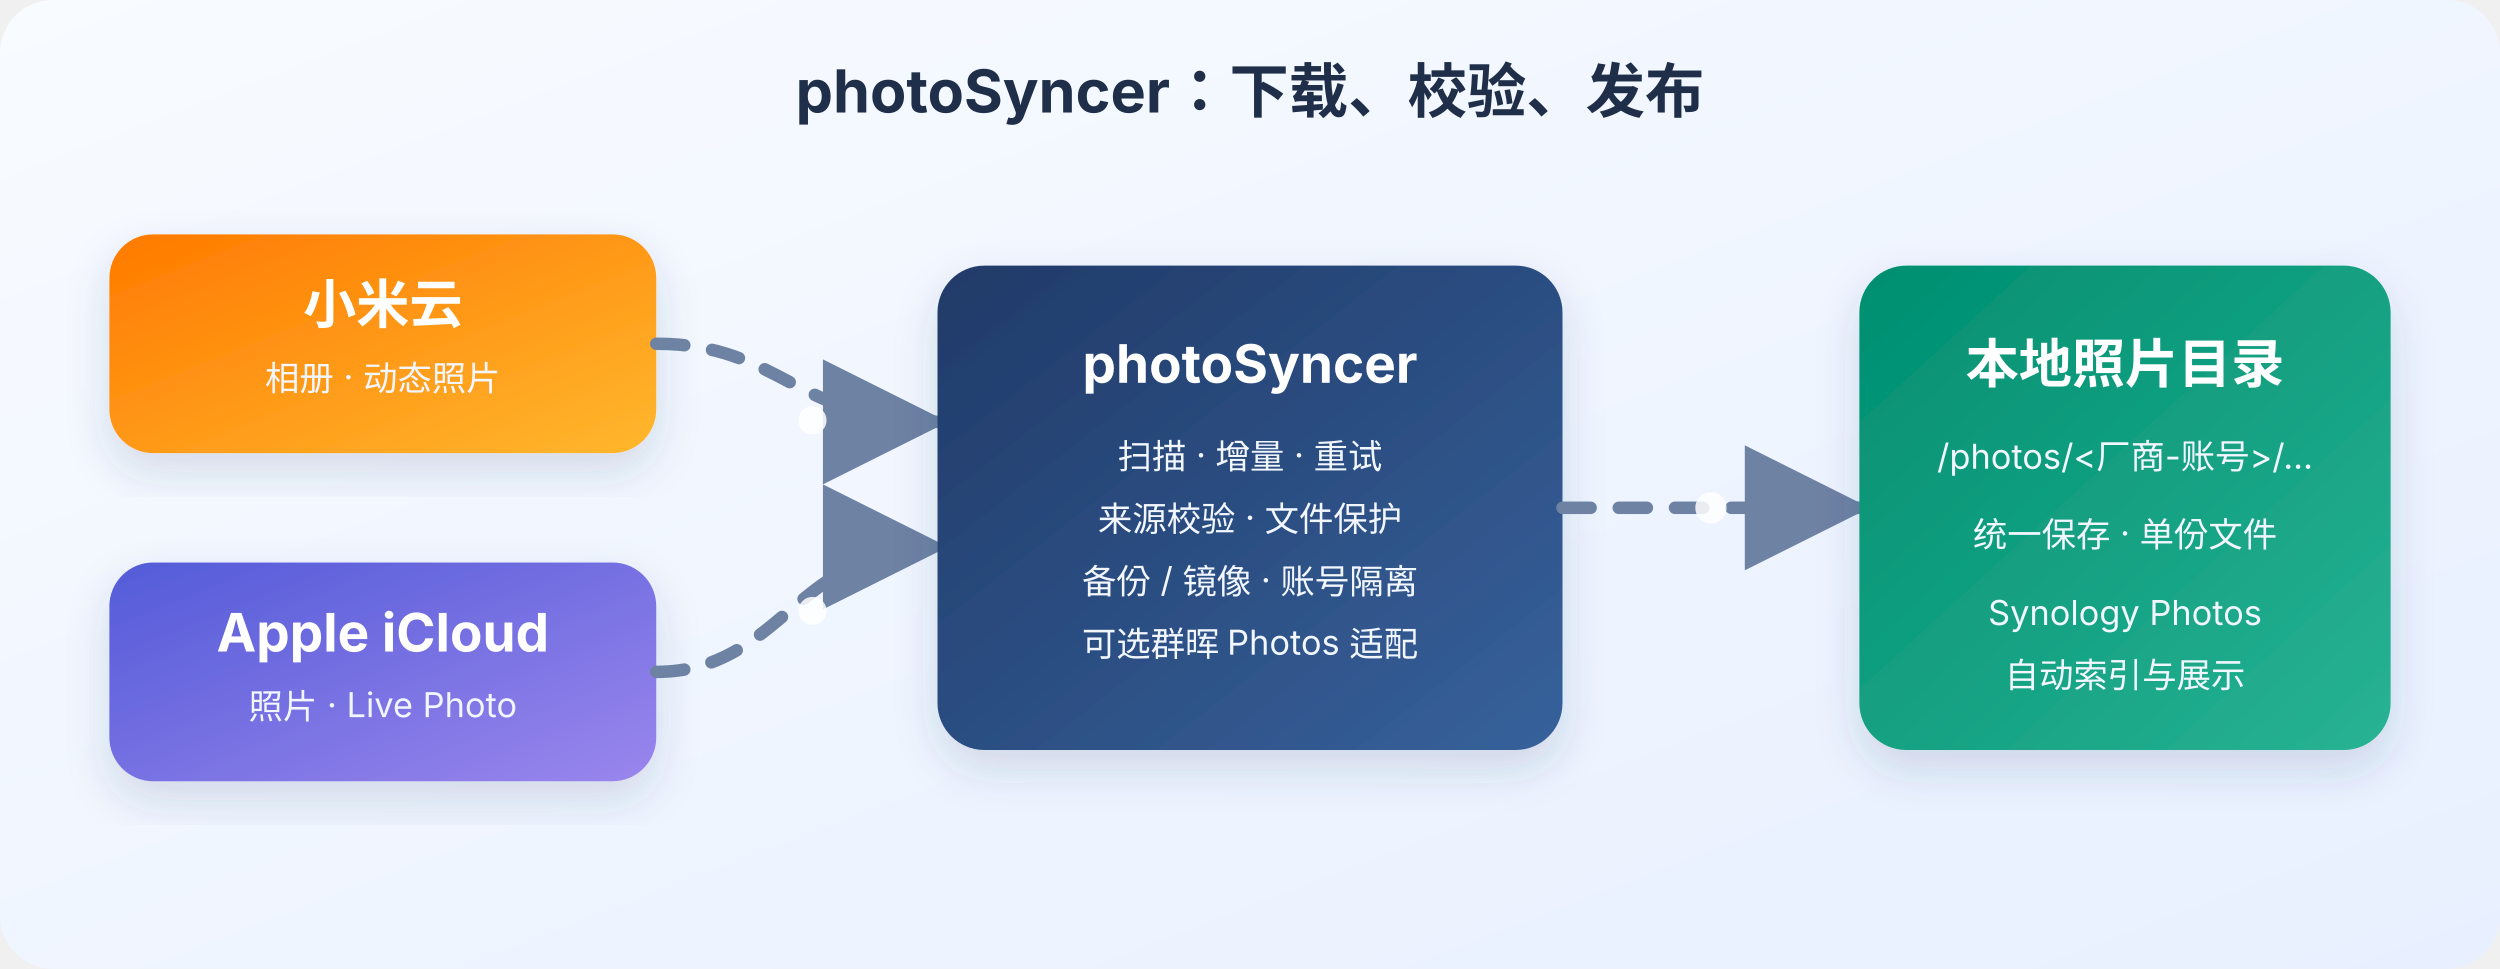
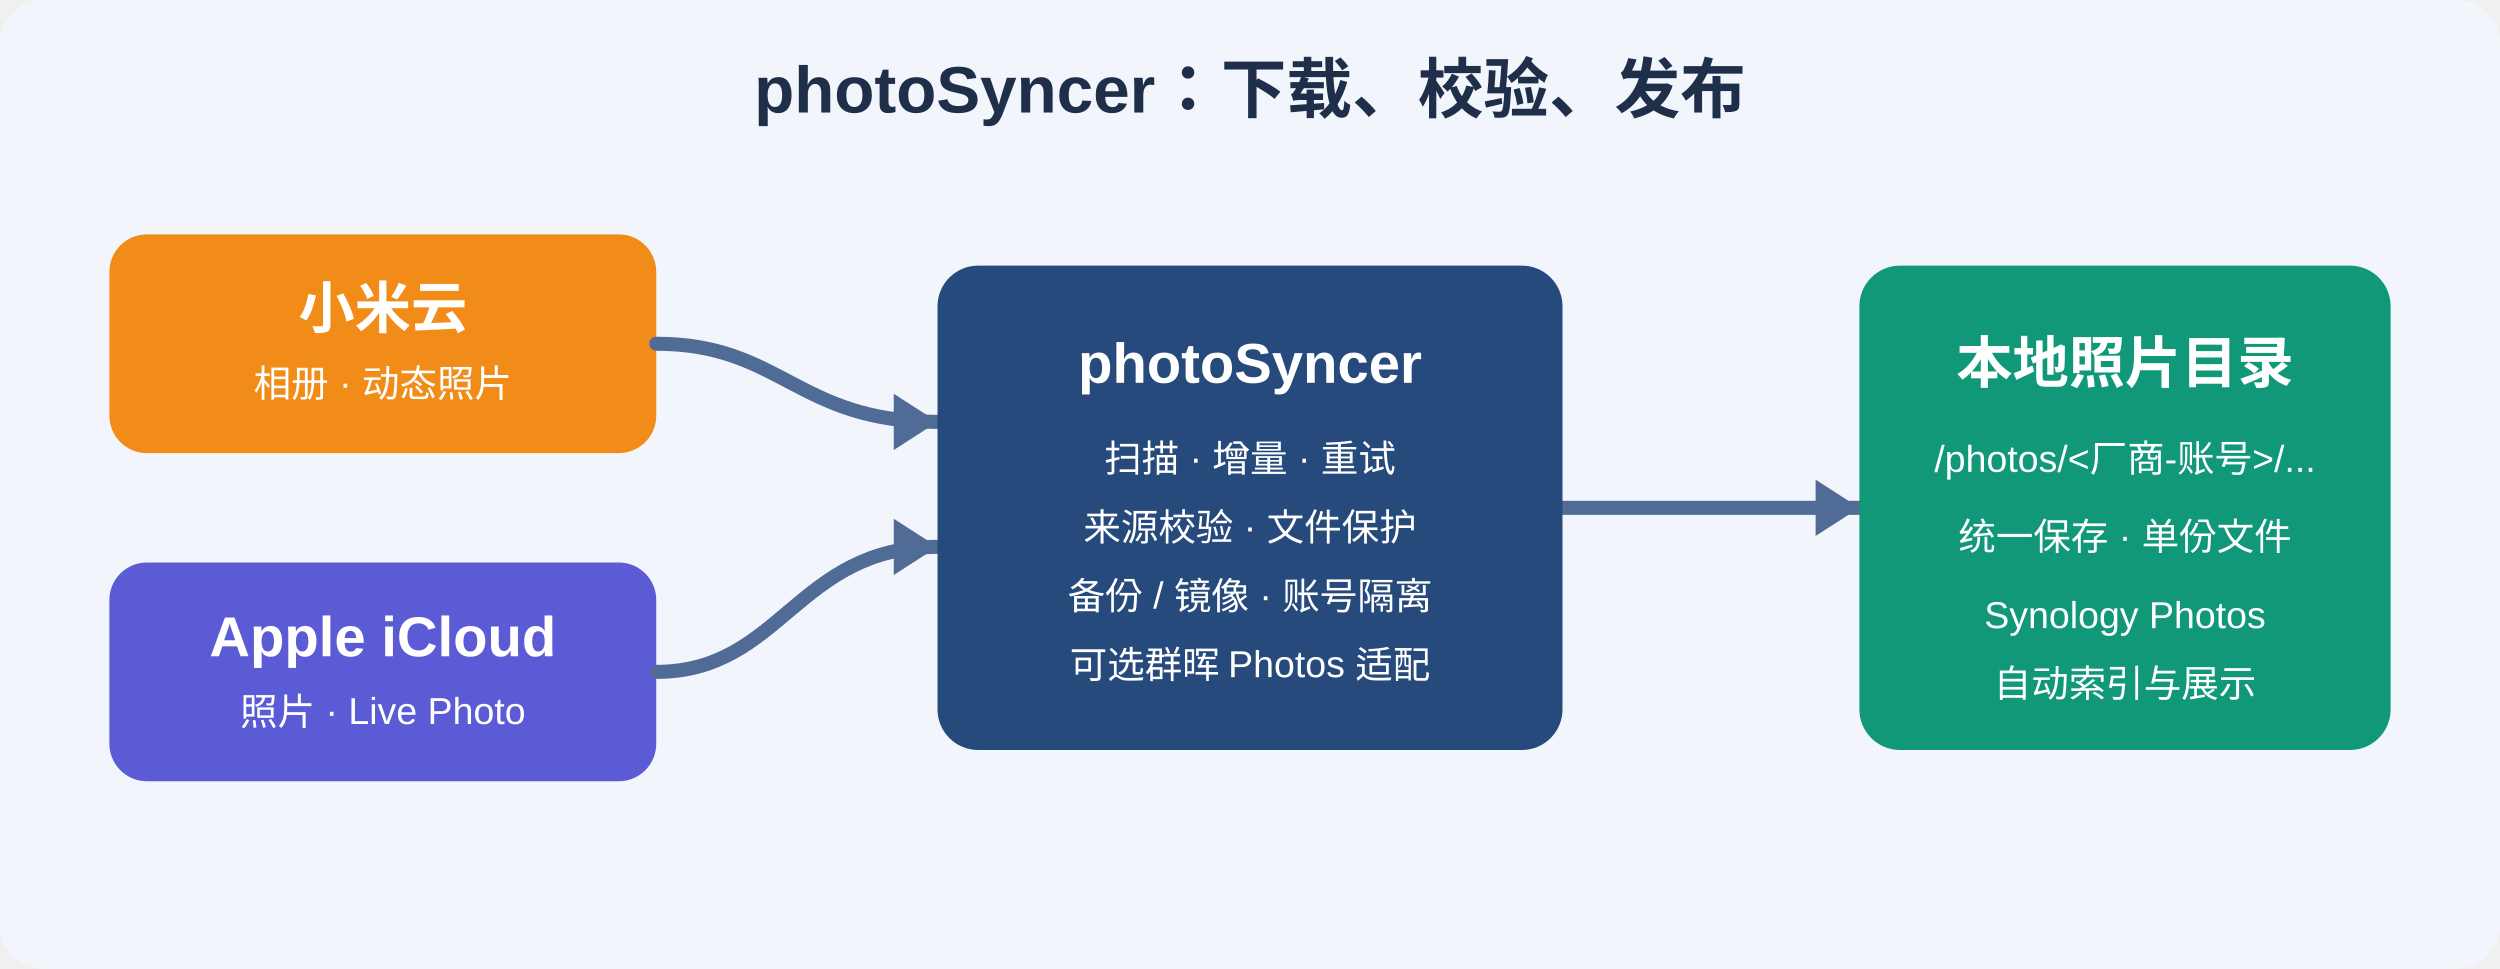
<svg xmlns="http://www.w3.org/2000/svg" viewBox="0 0 1600 620" role="img" aria-labelledby="title desc">
-   <defs>
-     <linearGradient id="bg" x1="0" y1="0" x2="1" y2="1">
-       <stop stop-color="#f8fbff" />
-       <stop offset="1" stop-color="#e8f0ff" />
-     </linearGradient>
-     <linearGradient id="source" x1="0" y1="0" x2="1" y2="1">
-       <stop stop-color="#ff7a00" />
-       <stop offset="1" stop-color="#ffb72e" />
-     </linearGradient>
-     <linearGradient id="apple" x1="0" y1="0" x2="1" y2="1">
-       <stop stop-color="#535bd8" />
-       <stop offset="1" stop-color="#9a86ed" />
-     </linearGradient>
-     <linearGradient id="engine" x1="0" y1="0" x2="1" y2="1">
-       <stop stop-color="#203a68" />
-       <stop offset="1" stop-color="#37619b" />
-     </linearGradient>
-     <linearGradient id="target" x1="0" y1="0" x2="1" y2="1">
-       <stop stop-color="#008e70" />
-       <stop offset="1" stop-color="#28b394" />
-     </linearGradient>
-     <filter id="shadow" x="-20%" y="-20%" width="140%" height="140%">
-       <feDropShadow dx="0" dy="12" stdDeviation="14" flood-color="#29436f" flood-opacity=".16" />
-     </filter>
-     <marker id="arrow" viewBox="0 0 12 12" refX="11" refY="6" markerWidth="10" markerHeight="10" orient="auto">
-       <path d="M0 0 L12 6 L0 12 Z" fill="#6e82a4" />
-     </marker>
-     <style>
-       .title{font:700 38px -apple-system,BlinkMacSystemFont,"Segoe UI",sans-serif;fill:#1f2f4a;text-anchor:middle}
-       .card{font:700 34px -apple-system,BlinkMacSystemFont,"Segoe UI",sans-serif;fill:#fff;text-anchor:middle}
-       .sub{font:400 22px -apple-system,BlinkMacSystemFont,"Segoe UI",sans-serif;fill:#f1f6ff;text-anchor:middle}
-       .arrow{stroke:#6e82a4;stroke-width:8;fill:none;marker-end:url(#arrow);stroke-linecap:round;stroke-dasharray:18 18;animation:move 1.8s linear infinite}
-       .dot{fill:#fff;opacity:.85;animation:pulse 1.8s ease-in-out infinite}
-       @keyframes move{to{stroke-dashoffset:-72}}
-       @keyframes pulse{0%,100%{opacity:.3}50%{opacity:1}}
-     </style>
-   </defs>
-   <rect width="1600" height="620" rx="34" fill="url(#bg)" />
+   <style>
+     .title { font: 700 42px "PingFang SC", "Hiragino Sans GB", Arial, sans-serif; fill: #1f2f4a; text-anchor: middle; }
+     .card { font: 700 36px "PingFang SC", "Hiragino Sans GB", Arial, sans-serif; fill: #ffffff; text-anchor: middle; }
+     .sub { font: 400 24px "PingFang SC", "Hiragino Sans GB", Arial, sans-serif; fill: #ffffff; text-anchor: middle; }
+     .flow { stroke: #506b95; stroke-width: 9; fill: none; stroke-linecap: round; stroke-linejoin: round; }
+   </style>
+   <rect width="1600" height="620" rx="28" fill="#f2f6fc" />
  <text x="800" y="72" class="title">photoSyncer：下载、校验、发布</text>
-   <g filter="url(#shadow)">
-     <rect x="70" y="150" width="350" height="140" rx="28" fill="url(#source)" />
-     <text x="245" y="207" class="card">小米云</text>
-     <text x="245" y="250" class="sub">相册 · 动态照片</text>
-   </g>
-   <g filter="url(#shadow)">
-     <rect x="70" y="360" width="350" height="140" rx="28" fill="url(#apple)" />
-     <text x="245" y="417" class="card">Apple iCloud</text>
-     <text x="245" y="460" class="sub">照片 · Live Photo</text>
-   </g>
-   <path class="arrow" d="M420 220 C500 220 510 270 600 270" />
-   <path class="arrow" d="M420 430 C500 430 510 350 600 350" />
-   <circle class="dot" cx="520" cy="269" r="9" />
-   <circle class="dot" cx="520" cy="391" r="9" />
-   <g filter="url(#shadow)">
-     <rect x="600" y="170" width="400" height="310" rx="30" fill="url(#engine)" />
-     <text x="800" y="245" class="card">photoSyncer</text>
-     <text x="800" y="300" class="sub">扫描 · 增量 · 重试</text>
-     <text x="800" y="340" class="sub">来源校验 · 文件保护</text>
-     <text x="800" y="380" class="sub">备份 / 镜像 · 账号隔离</text>
-     <text x="800" y="420" class="sub">可选群晖 Photos 适配</text>
-   </g>
-   <path class="arrow" d="M1000 325 H1190" />
-   <circle class="dot" cx="1095" cy="325" r="10" />
-   <g filter="url(#shadow)">
-     <rect x="1190" y="170" width="340" height="310" rx="30" fill="url(#target)" />
-     <text x="1360" y="245" class="card">本地照片目录</text>
-     <text x="1360" y="300" class="sub">/photos/&lt;厂商-账号&gt;/...</text>
-     <text x="1360" y="350" class="sub">统一保存 · 单份文件</text>
-     <text x="1360" y="400" class="sub">Synology Photos</text>
-     <text x="1360" y="440" class="sub">自动索引与展示</text>
-   </g>
+   <rect x="70" y="150" width="350" height="140" rx="24" fill="#f28c18" />
+   <text x="245" y="210" class="card">小米云</text>
+   <text x="245" y="254" class="sub">相册 · 动态照片</text>
+   <rect x="70" y="360" width="350" height="140" rx="24" fill="#5b5bd6" />
+   <text x="245" y="420" class="card">Apple iCloud</text>
+   <text x="245" y="464" class="sub">照片 · Live Photo</text>
+   <path class="flow" d="M420 220 C500 220 510 270 600 270" />
+   <path class="flow" d="M420 430 C500 430 510 350 600 350" />
+   <path class="flow" d="M1000 325 H1190" />
+   <path d="M600 270 l-28 -18 v36 z" fill="#506b95" />
+   <path d="M600 350 l-28 -18 v36 z" fill="#506b95" />
+   <path d="M1190 325 l-28 -18 v36 z" fill="#506b95" />
+   <rect x="600" y="170" width="400" height="310" rx="26" fill="#274a7c" />
+   <text x="800" y="245" class="card">photoSyncer</text>
+   <text x="800" y="302" class="sub">扫描 · 增量 · 重试</text>
+   <text x="800" y="346" class="sub">来源校验 · 文件保护</text>
+   <text x="800" y="390" class="sub">备份 / 镜像 · 账号隔离</text>
+   <text x="800" y="434" class="sub">可选群晖 Photos 适配</text>
+   <rect x="1190" y="170" width="340" height="310" rx="26" fill="#109879" />
+   <text x="1360" y="245" class="card">本地照片目录</text>
+   <text x="1360" y="302" class="sub">/photos/&lt;厂商-账号&gt;/...</text>
+   <text x="1360" y="352" class="sub">统一保存 · 单份文件</text>
+   <text x="1360" y="402" class="sub">Synology Photos</text>
+   <text x="1360" y="446" class="sub">自动索引与展示</text>
</svg>
